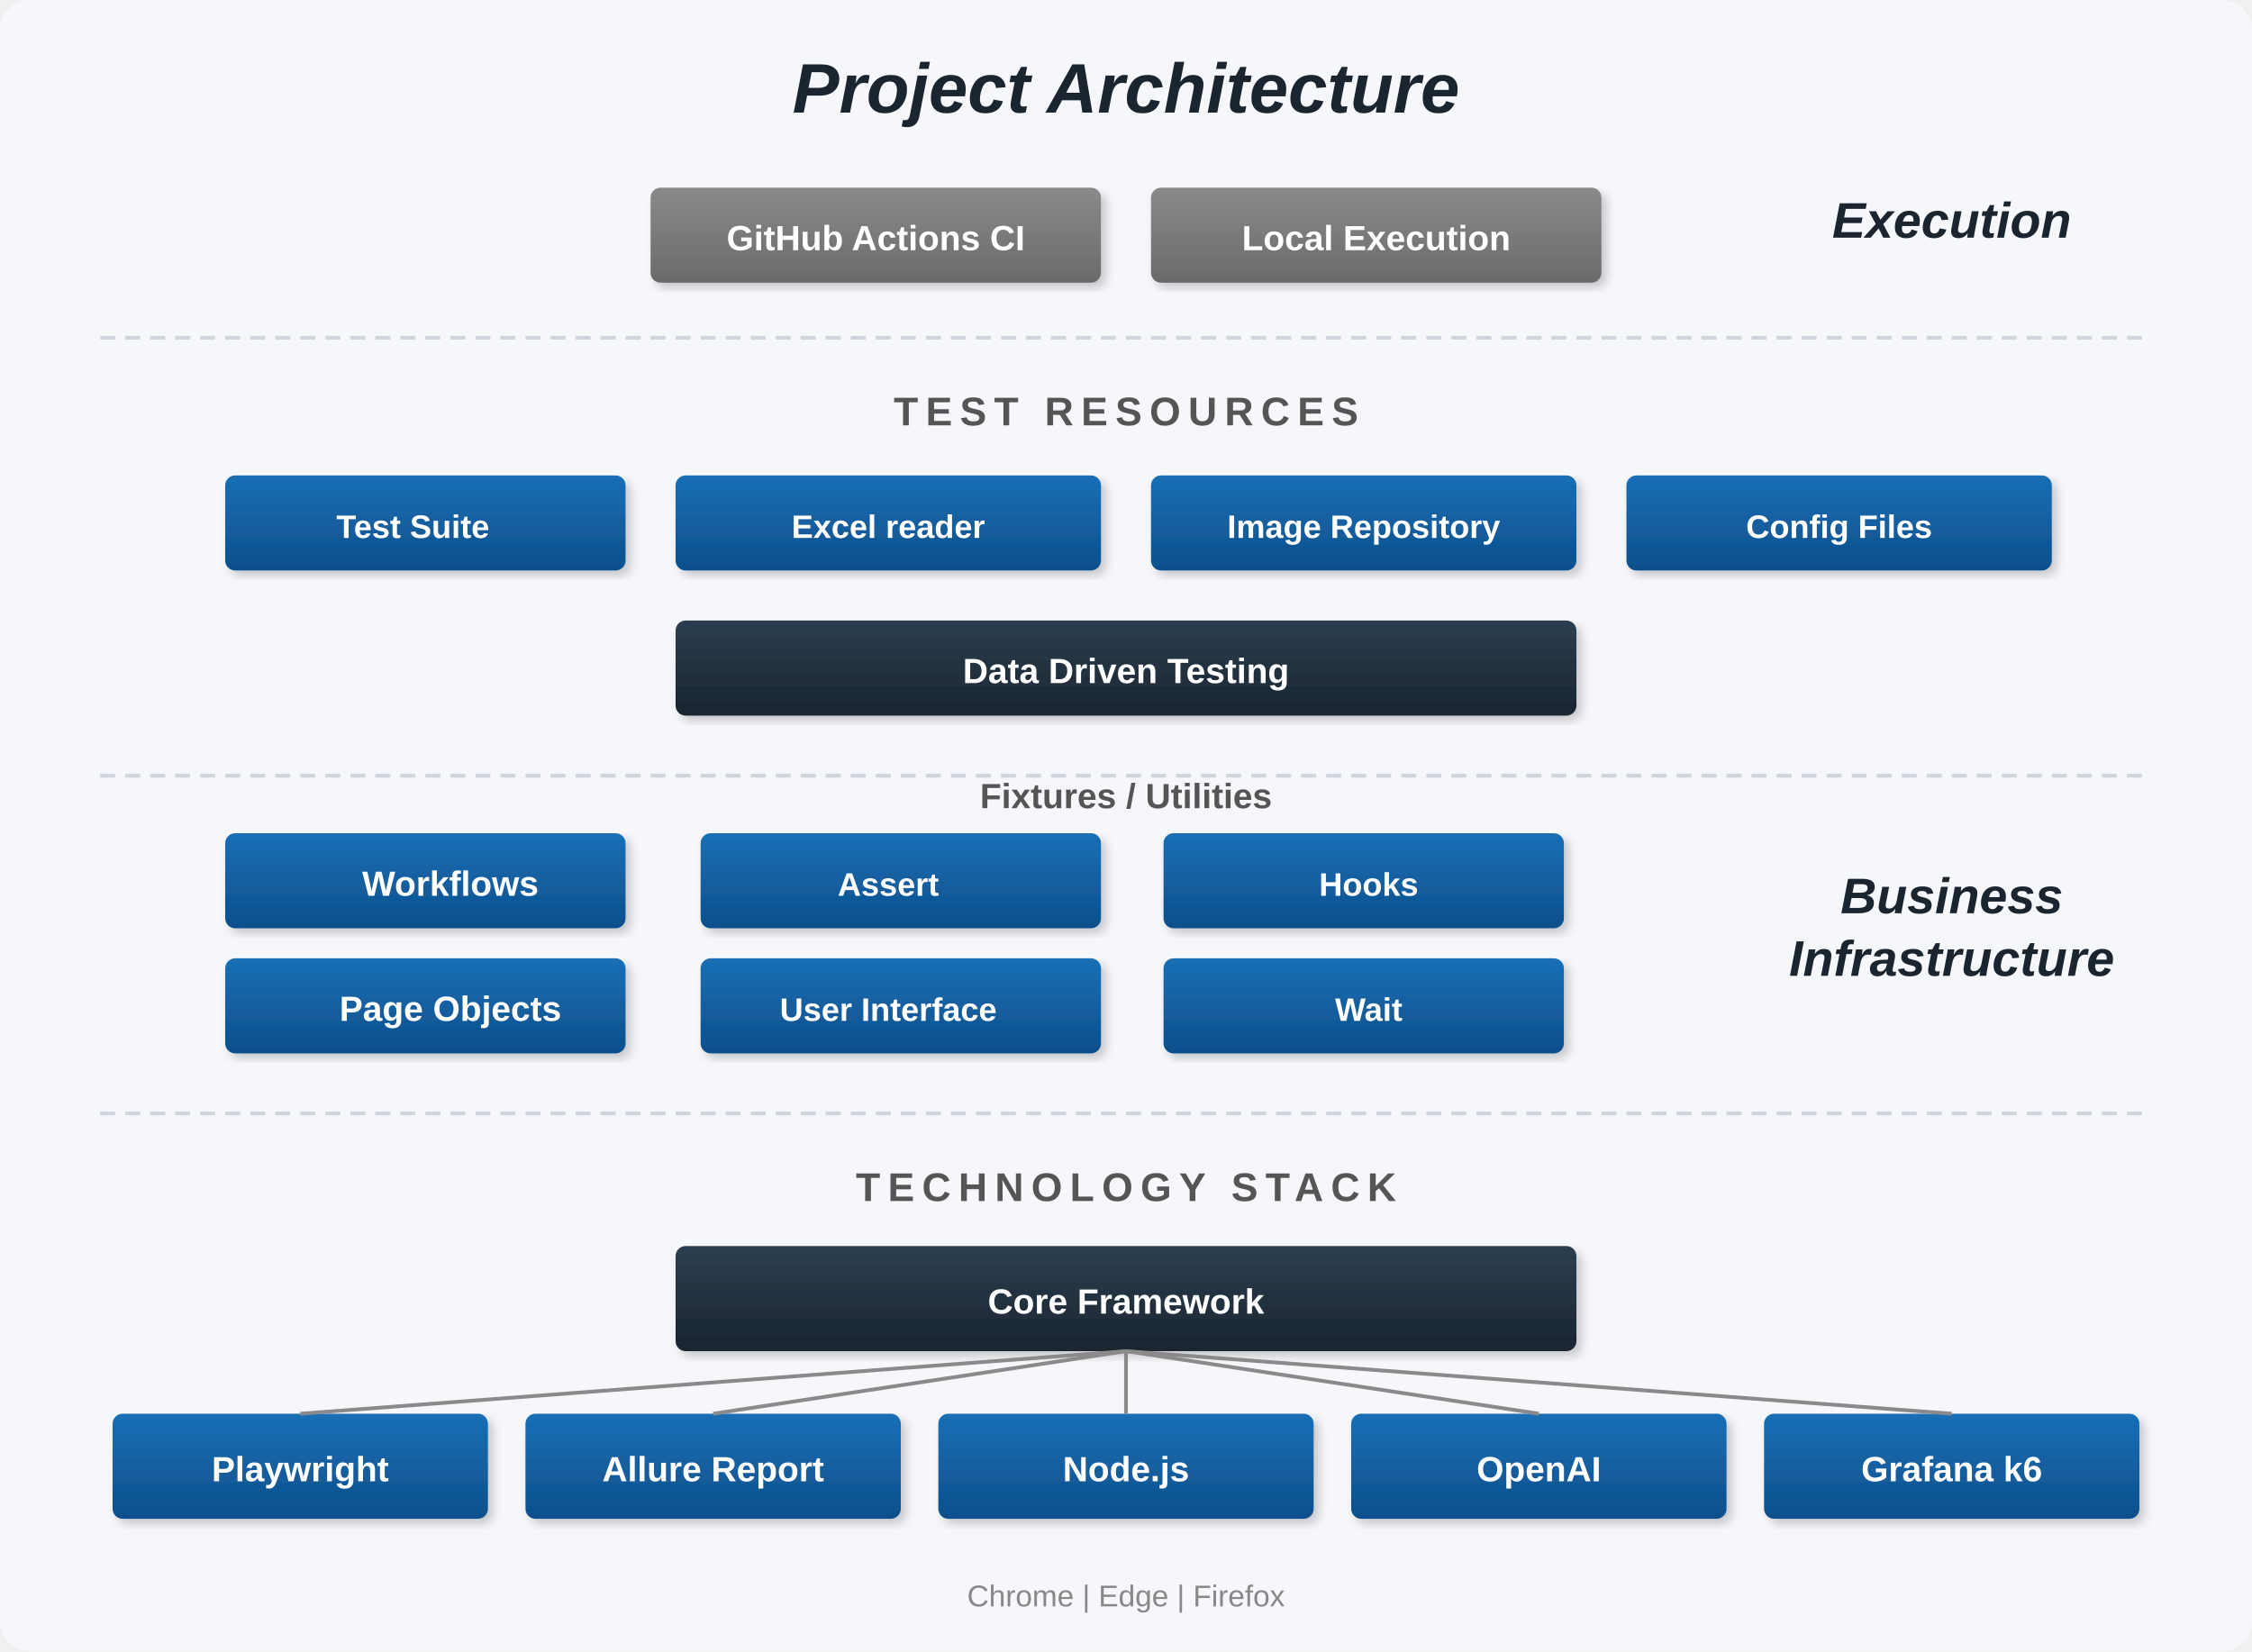
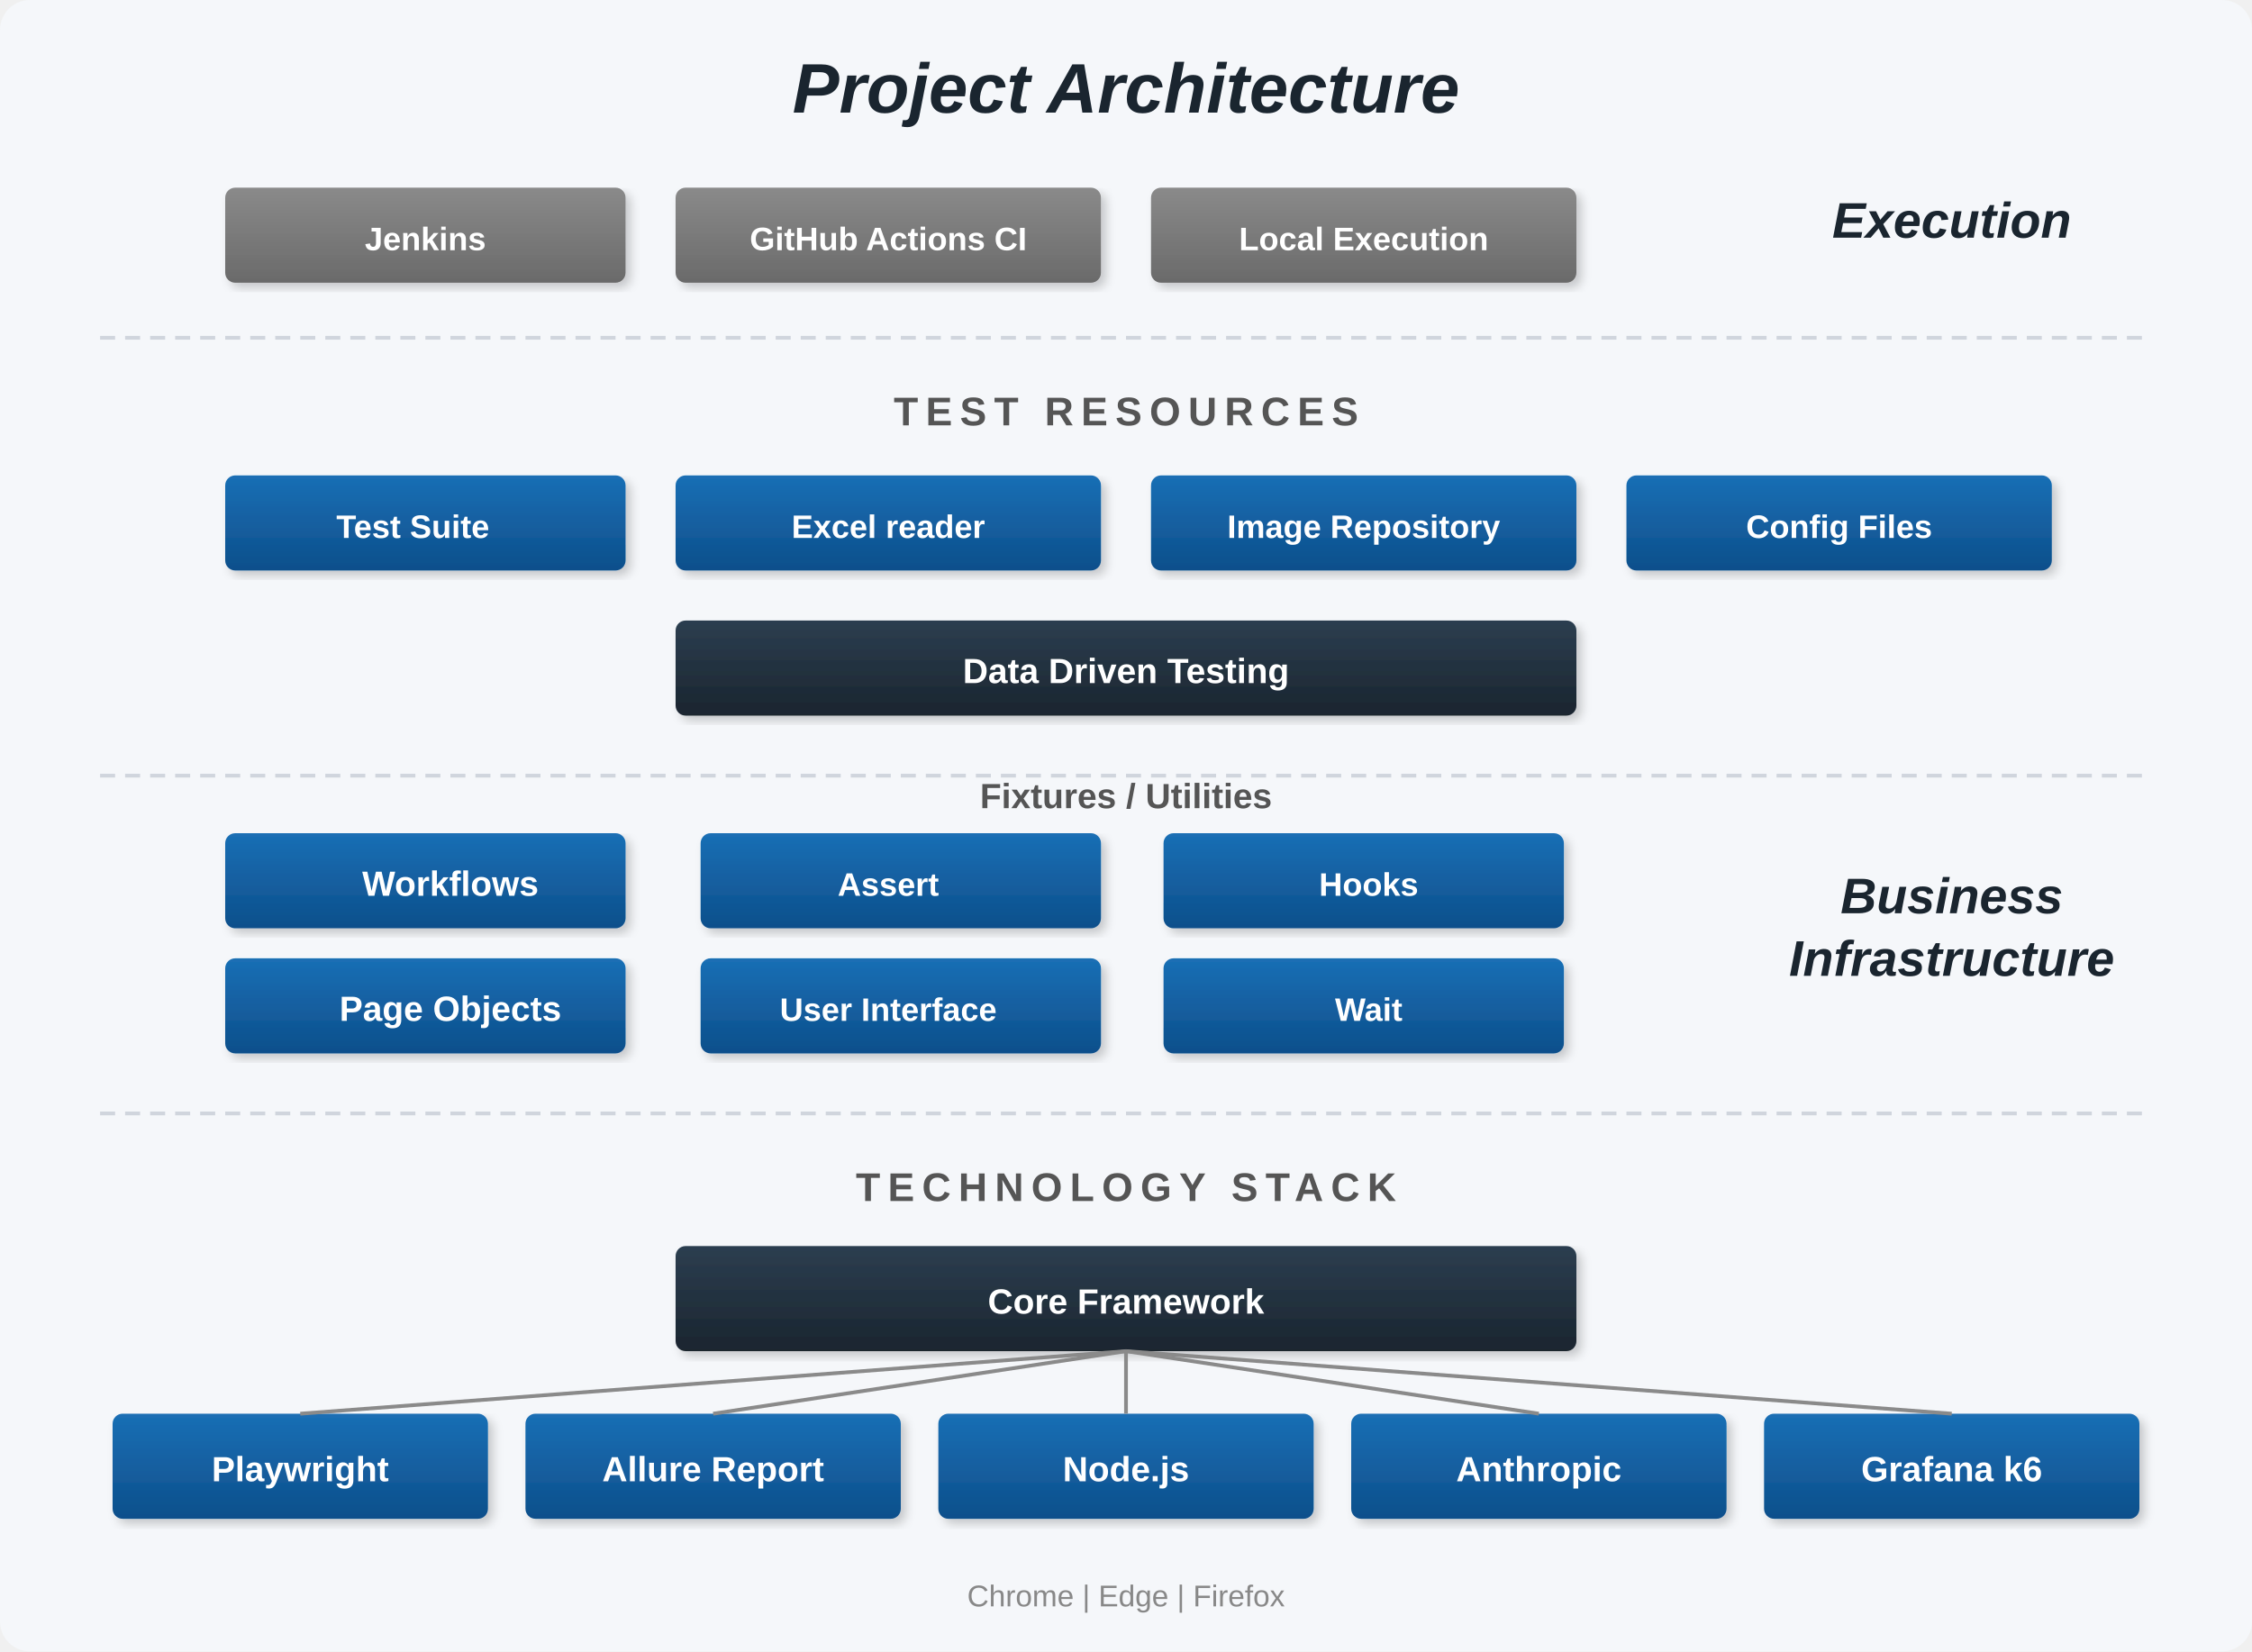
<svg xmlns="http://www.w3.org/2000/svg" viewBox="0 0 900 660" font-family="Segoe UI, Arial, sans-serif" version="1.1">
  <defs>
    <linearGradient id="blue" x1="0%" y1="0%" x2="0%" y2="100%">
      <stop offset="0%" style="stop-color:#1a6fb5" />
      <stop offset="100%" style="stop-color:#0d4f8b" />
    </linearGradient>
    <linearGradient id="grey" x1="0%" y1="0%" x2="0%" y2="100%">
      <stop offset="0%" style="stop-color:#8a8a8a" />
      <stop offset="100%" style="stop-color:#6a6a6a" />
    </linearGradient>
    <linearGradient id="dark" x1="0%" y1="0%" x2="0%" y2="100%">
      <stop offset="0%" style="stop-color:#2c3e50" />
      <stop offset="100%" style="stop-color:#1a252f" />
    </linearGradient>
    <filter id="shadow" x="-5%" y="-5%" width="115%" height="115%">
      <feDropShadow dx="2" dy="2" stdDeviation="2" flood-opacity="0.2" />
    </filter>
  </defs>
  <rect width="900" height="660" fill="#f5f7fa" rx="12" />
  <text x="450" y="45" text-anchor="middle" font-size="28" font-weight="bold" fill="#1a252f" font-style="italic">Project Architecture</text>
  <text x="780" y="95" text-anchor="middle" font-size="20" font-weight="bold" fill="#1a252f" font-style="italic">Execution</text>
-   <rect x="260" y="75" width="180" height="38" rx="4" fill="url(#grey)" filter="url(#shadow)" />
-   <text x="350" y="100" text-anchor="middle" font-size="14" font-weight="600" fill="white">GitHub Actions CI</text>
-   <rect x="460" y="75" width="180" height="38" rx="4" fill="url(#grey)" filter="url(#shadow)" />
-   <text x="550" y="100" text-anchor="middle" font-size="14" font-weight="600" fill="white">Local Execution</text>
+   <rect x="90" y="75" width="160" height="38" rx="4" fill="url(#grey)" filter="url(#shadow)" />
+   <text x="170" y="100" text-anchor="middle" font-size="13" font-weight="600" fill="white">Jenkins</text>
+   <rect x="270" y="75" width="170" height="38" rx="4" fill="url(#grey)" filter="url(#shadow)" />
+   <text x="355" y="100" text-anchor="middle" font-size="13" font-weight="600" fill="white">GitHub Actions CI</text>
+   <rect x="460" y="75" width="170" height="38" rx="4" fill="url(#grey)" filter="url(#shadow)" />
+   <text x="545" y="100" text-anchor="middle" font-size="13" font-weight="600" fill="white">Local Execution</text>
  <line x1="40" y1="135" x2="860" y2="135" stroke="#d0d5dd" stroke-width="1.5" stroke-dasharray="6,4" />
  <text x="450" y="170" text-anchor="middle" font-size="16" font-weight="bold" fill="#555" letter-spacing="3">TEST RESOURCES</text>
  <rect x="90" y="190" width="160" height="38" rx="4" fill="url(#blue)" filter="url(#shadow)" />
  <text x="165" y="215" text-anchor="middle" font-size="13" font-weight="600" fill="white">Test Suite</text>
  <rect x="270" y="190" width="170" height="38" rx="4" fill="url(#blue)" filter="url(#shadow)" />
  <text x="355" y="215" text-anchor="middle" font-size="13" font-weight="600" fill="white">Excel reader</text>
  <rect x="460" y="190" width="170" height="38" rx="4" fill="url(#blue)" filter="url(#shadow)" />
  <text x="545" y="215" text-anchor="middle" font-size="13" font-weight="600" fill="white">Image Repository</text>
  <rect x="650" y="190" width="170" height="38" rx="4" fill="url(#blue)" filter="url(#shadow)" />
  <text x="735" y="215" text-anchor="middle" font-size="13" font-weight="600" fill="white">Config Files</text>
  <rect x="270" y="248" width="360" height="38" rx="4" fill="url(#dark)" filter="url(#shadow)" />
  <text x="450" y="273" text-anchor="middle" font-size="14" font-weight="600" fill="white">Data Driven Testing</text>
  <line x1="40" y1="310" x2="860" y2="310" stroke="#d0d5dd" stroke-width="1.5" stroke-dasharray="6,4" />
  <text x="780" y="365" text-anchor="middle" font-size="20" font-weight="bold" fill="#1a252f" font-style="italic">Business</text>
  <text x="780" y="390" text-anchor="middle" font-size="20" font-weight="bold" fill="#1a252f" font-style="italic">Infrastructure</text>
  <rect x="90" y="333" width="160" height="38" rx="4" fill="url(#blue)" filter="url(#shadow)" />
  <text x="180" y="358" text-anchor="middle" font-size="14" font-weight="600" fill="white">Workflows</text>
  <rect x="90" y="383" width="160" height="38" rx="4" fill="url(#blue)" filter="url(#shadow)" />
  <text x="180" y="408" text-anchor="middle" font-size="14" font-weight="600" fill="white">Page Objects</text>
  <text x="450" y="323" text-anchor="middle" font-size="14" font-weight="bold" fill="#555">Fixtures / Utilities</text>
  <rect x="280" y="333" width="160" height="38" rx="4" fill="url(#blue)" filter="url(#shadow)" />
  <text x="355" y="358" text-anchor="middle" font-size="13" font-weight="600" fill="white">Assert</text>
  <rect x="465" y="333" width="160" height="38" rx="4" fill="url(#blue)" filter="url(#shadow)" />
  <text x="547" y="358" text-anchor="middle" font-size="13" font-weight="600" fill="white">Hooks</text>
  <rect x="280" y="383" width="160" height="38" rx="4" fill="url(#blue)" filter="url(#shadow)" />
  <text x="355" y="408" text-anchor="middle" font-size="13" font-weight="600" fill="white">User Interface</text>
  <rect x="465" y="383" width="160" height="38" rx="4" fill="url(#blue)" filter="url(#shadow)" />
  <text x="547" y="408" text-anchor="middle" font-size="13" font-weight="600" fill="white">Wait</text>
  <line x1="40" y1="445" x2="860" y2="445" stroke="#d0d5dd" stroke-width="1.5" stroke-dasharray="6,4" />
  <text x="450" y="480" text-anchor="middle" font-size="16" font-weight="bold" fill="#555" letter-spacing="3">TECHNOLOGY STACK</text>
  <rect x="270" y="498" width="360" height="42" rx="4" fill="url(#dark)" filter="url(#shadow)" />
  <text x="450" y="525" text-anchor="middle" font-size="14" font-weight="600" fill="white">Core Framework</text>
  <rect x="45" y="565" width="150" height="42" rx="4" fill="url(#blue)" filter="url(#shadow)" />
  <text x="120" y="592" text-anchor="middle" font-size="14" font-weight="bold" fill="white">Playwright</text>
  <rect x="210" y="565" width="150" height="42" rx="4" fill="url(#blue)" filter="url(#shadow)" />
  <text x="285" y="592" text-anchor="middle" font-size="14" font-weight="bold" fill="white">Allure Report</text>
  <rect x="375" y="565" width="150" height="42" rx="4" fill="url(#blue)" filter="url(#shadow)" />
  <text x="450" y="592" text-anchor="middle" font-size="14" font-weight="bold" fill="white">Node.js</text>
  <rect x="540" y="565" width="150" height="42" rx="4" fill="url(#blue)" filter="url(#shadow)" />
-   <text x="615" y="592" text-anchor="middle" font-size="14" font-weight="bold" fill="white">OpenAI</text>
+   <text x="615" y="592" text-anchor="middle" font-size="14" font-weight="bold" fill="white">Anthropic</text>
  <rect x="705" y="565" width="150" height="42" rx="4" fill="url(#blue)" filter="url(#shadow)" />
  <text x="780" y="592" text-anchor="middle" font-size="14" font-weight="bold" fill="white">Grafana k6</text>
  <line x1="450" y1="540" x2="120" y2="565" stroke="#8a8a8a" stroke-width="1.5" />
  <line x1="450" y1="540" x2="285" y2="565" stroke="#8a8a8a" stroke-width="1.5" />
  <line x1="450" y1="540" x2="450" y2="565" stroke="#8a8a8a" stroke-width="1.5" />
  <line x1="450" y1="540" x2="615" y2="565" stroke="#8a8a8a" stroke-width="1.5" />
  <line x1="450" y1="540" x2="780" y2="565" stroke="#8a8a8a" stroke-width="1.5" />
  <text x="450" y="642" text-anchor="middle" font-size="12" fill="#888">Chrome  |  Edge  |  Firefox</text>
</svg>
